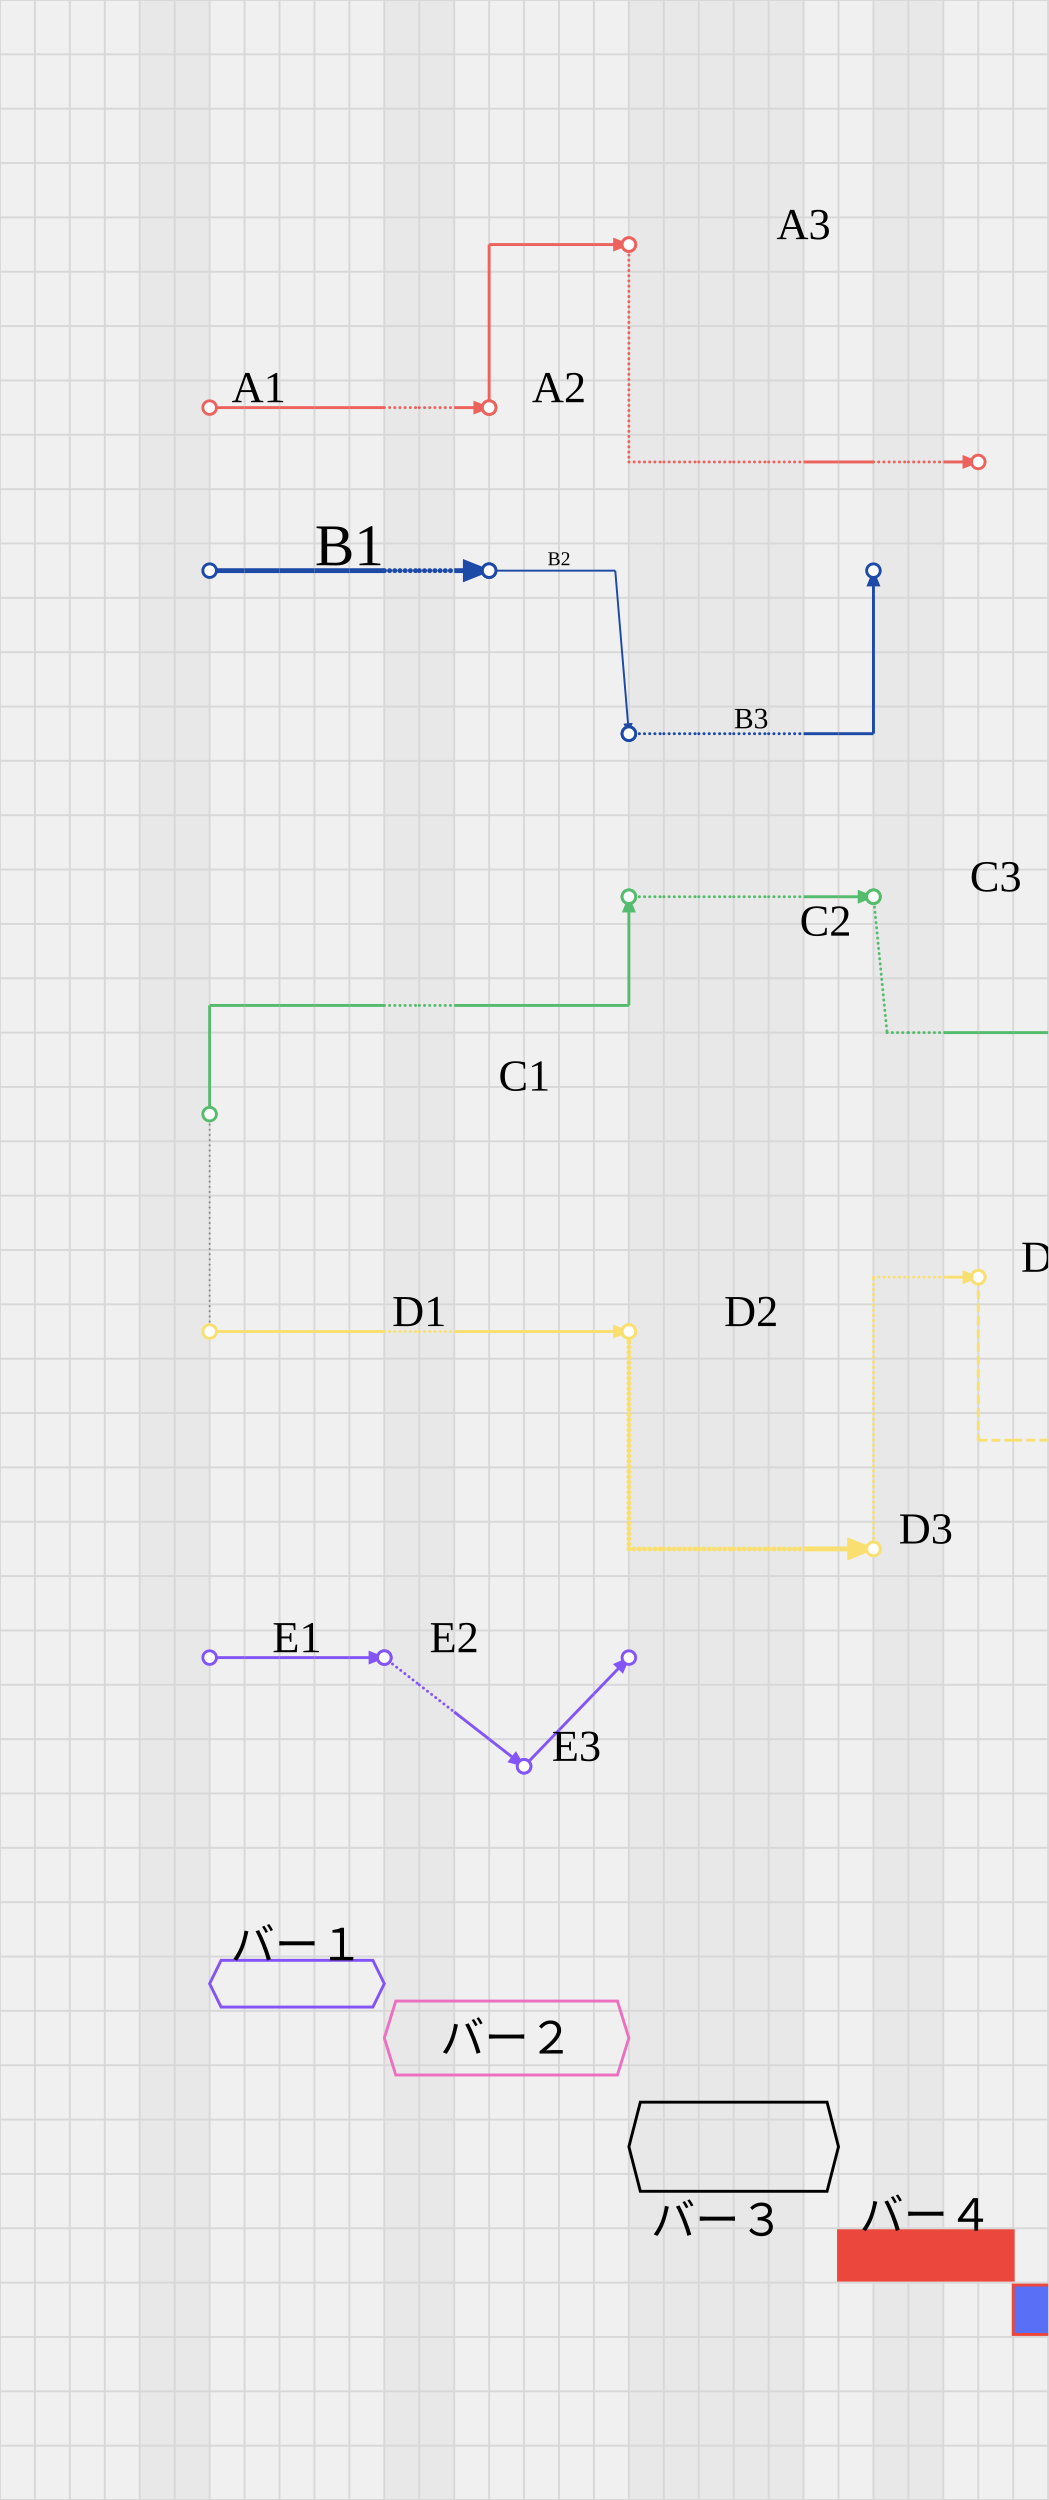
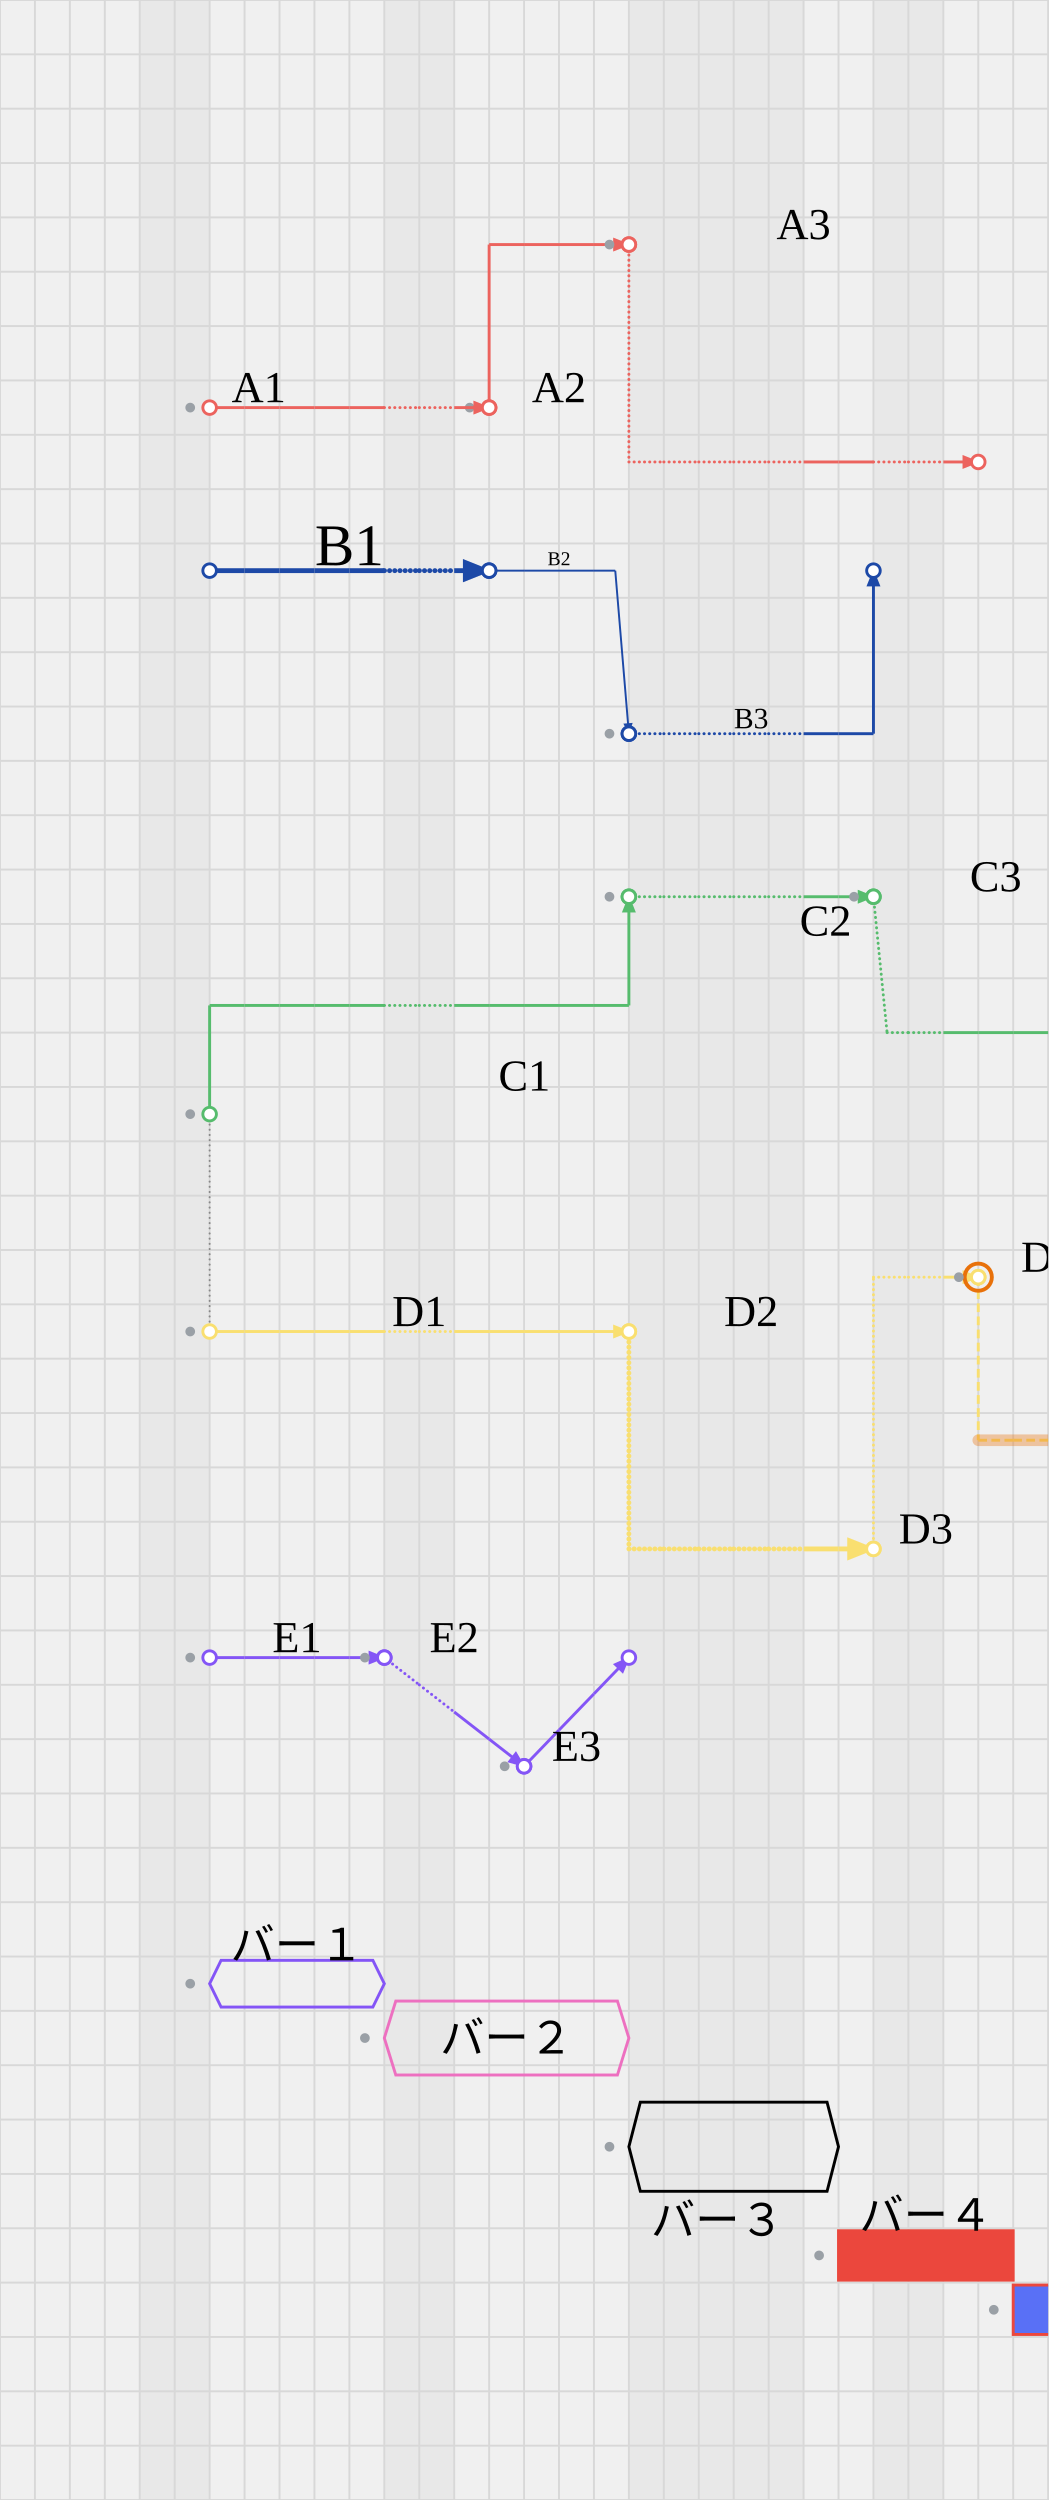
<svg xmlns="http://www.w3.org/2000/svg" width="540" height="1288" viewBox="0 0 540 1288" class="plot-svg">
  <defs>
    <clipPath id="plot-clip">
      <rect x="0" y="0" width="540" height="1288" />
    </clipPath>
    <marker id="arw-ec635e" viewBox="0 0 10 10" refX="9" refY="5" markerWidth="6" markerHeight="6" orient="auto-start-reverse" markerUnits="strokeWidth">
      <path d="M 0 1 L 10 5 L 0 9 z" fill="#ec635e" />
    </marker>
    <marker id="arw-f9df70" viewBox="0 0 10 10" refX="9" refY="5" markerWidth="6" markerHeight="6" orient="auto-start-reverse" markerUnits="strokeWidth">
      <path d="M 0 1 L 10 5 L 0 9 z" fill="#f9df70" />
    </marker>
    <marker id="arw-8455f6" viewBox="0 0 10 10" refX="9" refY="5" markerWidth="6" markerHeight="6" orient="auto-start-reverse" markerUnits="strokeWidth">
      <path d="M 0 1 L 10 5 L 0 9 z" fill="#8455f6" />
    </marker>
    <marker id="arw-ed70c0" viewBox="0 0 10 10" refX="9" refY="5" markerWidth="6" markerHeight="6" orient="auto-start-reverse" markerUnits="strokeWidth">
      <path d="M 0 1 L 10 5 L 0 9 z" fill="#ed70c0" />
    </marker>
    <marker id="arw-000000" viewBox="0 0 10 10" refX="9" refY="5" markerWidth="6" markerHeight="6" orient="auto-start-reverse" markerUnits="strokeWidth">
      <path d="M 0 1 L 10 5 L 0 9 z" fill="#000000" />
    </marker>
    <marker id="arw-eb473d" viewBox="0 0 10 10" refX="9" refY="5" markerWidth="6" markerHeight="6" orient="auto-start-reverse" markerUnits="strokeWidth">
      <path d="M 0 1 L 10 5 L 0 9 z" fill="#eb473d" />
    </marker>
    <marker id="arw-56bc6d" viewBox="0 0 10 10" refX="9" refY="5" markerWidth="6" markerHeight="6" orient="auto-start-reverse" markerUnits="strokeWidth">
      <path d="M 0 1 L 10 5 L 0 9 z" fill="#56bc6d" />
    </marker>
    <marker id="arw-1d49a7" viewBox="0 0 10 10" refX="9" refY="5" markerWidth="6" markerHeight="6" orient="auto-start-reverse" markerUnits="strokeWidth">
      <path d="M 0 1 L 10 5 L 0 9 z" fill="#1d49a7" />
    </marker>
  </defs>
  <g class="bg">
    <rect x="72" y="0" width="18" height="1288" fill="#E8E8E8" class="holiday" />
    <rect x="90" y="0" width="18" height="1288" fill="#E8E8E8" class="holiday" />
    <rect x="198" y="0" width="18" height="1288" fill="#E8E8E8" class="holiday" />
    <rect x="216" y="0" width="18" height="1288" fill="#E8E8E8" class="holiday" />
    <rect x="324" y="0" width="18" height="1288" fill="#E8E8E8" class="holiday" />
    <rect x="342" y="0" width="18" height="1288" fill="#E8E8E8" class="holiday" />
    <rect x="360" y="0" width="18" height="1288" fill="#E8E8E8" class="holiday" />
    <rect x="378" y="0" width="18" height="1288" fill="#E8E8E8" class="holiday" />
    <rect x="396" y="0" width="18" height="1288" fill="#E8E8E8" class="holiday" />
    <rect x="450" y="0" width="18" height="1288" fill="#E8E8E8" class="holiday" />
    <rect x="468" y="0" width="18" height="1288" fill="#E8E8E8" class="holiday" />
    <line x1="0" y1="0" x2="0" y2="1288" stroke="#d8d8d8" stroke-width="1" />
    <line x1="18" y1="0" x2="18" y2="1288" stroke="#d8d8d8" stroke-width="1" />
    <line x1="36" y1="0" x2="36" y2="1288" stroke="#d8d8d8" stroke-width="1" />
    <line x1="54" y1="0" x2="54" y2="1288" stroke="#d8d8d8" stroke-width="1" />
    <line x1="72" y1="0" x2="72" y2="1288" stroke="#d8d8d8" stroke-width="1" />
    <line x1="90" y1="0" x2="90" y2="1288" stroke="#d8d8d8" stroke-width="1" />
    <line x1="108" y1="0" x2="108" y2="1288" stroke="#d8d8d8" stroke-width="1" />
    <line x1="126" y1="0" x2="126" y2="1288" stroke="#d8d8d8" stroke-width="1" />
    <line x1="144" y1="0" x2="144" y2="1288" stroke="#d8d8d8" stroke-width="1" />
    <line x1="162" y1="0" x2="162" y2="1288" stroke="#d8d8d8" stroke-width="1" />
    <line x1="180" y1="0" x2="180" y2="1288" stroke="#d8d8d8" stroke-width="1" />
    <line x1="198" y1="0" x2="198" y2="1288" stroke="#d8d8d8" stroke-width="1" />
    <line x1="216" y1="0" x2="216" y2="1288" stroke="#d8d8d8" stroke-width="1" />
    <line x1="234" y1="0" x2="234" y2="1288" stroke="#d8d8d8" stroke-width="1" />
    <line x1="252" y1="0" x2="252" y2="1288" stroke="#d8d8d8" stroke-width="1" />
    <line x1="270" y1="0" x2="270" y2="1288" stroke="#d8d8d8" stroke-width="1" />
    <line x1="288" y1="0" x2="288" y2="1288" stroke="#d8d8d8" stroke-width="1" />
    <line x1="306" y1="0" x2="306" y2="1288" stroke="#d8d8d8" stroke-width="1" />
    <line x1="324" y1="0" x2="324" y2="1288" stroke="#d8d8d8" stroke-width="1" />
    <line x1="342" y1="0" x2="342" y2="1288" stroke="#d8d8d8" stroke-width="1" />
    <line x1="360" y1="0" x2="360" y2="1288" stroke="#d8d8d8" stroke-width="1" />
    <line x1="378" y1="0" x2="378" y2="1288" stroke="#d8d8d8" stroke-width="1" />
    <line x1="396" y1="0" x2="396" y2="1288" stroke="#d8d8d8" stroke-width="1" />
    <line x1="414" y1="0" x2="414" y2="1288" stroke="#d8d8d8" stroke-width="1" />
    <line x1="432" y1="0" x2="432" y2="1288" stroke="#d8d8d8" stroke-width="1" />
    <line x1="450" y1="0" x2="450" y2="1288" stroke="#d8d8d8" stroke-width="1" />
    <line x1="468" y1="0" x2="468" y2="1288" stroke="#d8d8d8" stroke-width="1" />
    <line x1="486" y1="0" x2="486" y2="1288" stroke="#d8d8d8" stroke-width="1" />
    <line x1="504" y1="0" x2="504" y2="1288" stroke="#d8d8d8" stroke-width="1" />
    <line x1="522" y1="0" x2="522" y2="1288" stroke="#d8d8d8" stroke-width="1" />
    <line x1="540" y1="0" x2="540" y2="1288" stroke="#d8d8d8" stroke-width="1" />
    <line x1="0" y1="0" x2="540" y2="0" stroke="#d8d8d8" stroke-width="1" />
    <line x1="0" y1="28" x2="540" y2="28" stroke="#d8d8d8" stroke-width="1" />
    <line x1="0" y1="56" x2="540" y2="56" stroke="#d8d8d8" stroke-width="1" />
    <line x1="0" y1="84" x2="540" y2="84" stroke="#d8d8d8" stroke-width="1" />
    <line x1="0" y1="112" x2="540" y2="112" stroke="#d8d8d8" stroke-width="1" />
    <line x1="0" y1="140" x2="540" y2="140" stroke="#d8d8d8" stroke-width="1" />
    <line x1="0" y1="168" x2="540" y2="168" stroke="#d8d8d8" stroke-width="1" />
    <line x1="0" y1="196" x2="540" y2="196" stroke="#d8d8d8" stroke-width="1" />
    <line x1="0" y1="224" x2="540" y2="224" stroke="#d8d8d8" stroke-width="1" />
    <line x1="0" y1="252" x2="540" y2="252" stroke="#d8d8d8" stroke-width="1" />
    <line x1="0" y1="280" x2="540" y2="280" stroke="#d8d8d8" stroke-width="1" />
    <line x1="0" y1="308" x2="540" y2="308" stroke="#d8d8d8" stroke-width="1" />
    <line x1="0" y1="336" x2="540" y2="336" stroke="#d8d8d8" stroke-width="1" />
    <line x1="0" y1="364" x2="540" y2="364" stroke="#d8d8d8" stroke-width="1" />
    <line x1="0" y1="392" x2="540" y2="392" stroke="#d8d8d8" stroke-width="1" />
    <line x1="0" y1="420" x2="540" y2="420" stroke="#d8d8d8" stroke-width="1" />
    <line x1="0" y1="448" x2="540" y2="448" stroke="#d8d8d8" stroke-width="1" />
    <line x1="0" y1="476" x2="540" y2="476" stroke="#d8d8d8" stroke-width="1" />
    <line x1="0" y1="504" x2="540" y2="504" stroke="#d8d8d8" stroke-width="1" />
    <line x1="0" y1="532" x2="540" y2="532" stroke="#d8d8d8" stroke-width="1" />
    <line x1="0" y1="560" x2="540" y2="560" stroke="#d8d8d8" stroke-width="1" />
    <line x1="0" y1="588" x2="540" y2="588" stroke="#d8d8d8" stroke-width="1" />
    <line x1="0" y1="616" x2="540" y2="616" stroke="#d8d8d8" stroke-width="1" />
    <line x1="0" y1="644" x2="540" y2="644" stroke="#d8d8d8" stroke-width="1" />
    <line x1="0" y1="672" x2="540" y2="672" stroke="#d8d8d8" stroke-width="1" />
    <line x1="0" y1="700" x2="540" y2="700" stroke="#d8d8d8" stroke-width="1" />
    <line x1="0" y1="728" x2="540" y2="728" stroke="#d8d8d8" stroke-width="1" />
    <line x1="0" y1="756" x2="540" y2="756" stroke="#d8d8d8" stroke-width="1" />
    <line x1="0" y1="784" x2="540" y2="784" stroke="#d8d8d8" stroke-width="1" />
    <line x1="0" y1="812" x2="540" y2="812" stroke="#d8d8d8" stroke-width="1" />
    <line x1="0" y1="840" x2="540" y2="840" stroke="#d8d8d8" stroke-width="1" />
    <line x1="0" y1="868" x2="540" y2="868" stroke="#d8d8d8" stroke-width="1" />
    <line x1="0" y1="896" x2="540" y2="896" stroke="#d8d8d8" stroke-width="1" />
    <line x1="0" y1="924" x2="540" y2="924" stroke="#d8d8d8" stroke-width="1" />
    <line x1="0" y1="952" x2="540" y2="952" stroke="#d8d8d8" stroke-width="1" />
    <line x1="0" y1="980" x2="540" y2="980" stroke="#d8d8d8" stroke-width="1" />
    <line x1="0" y1="1008" x2="540" y2="1008" stroke="#d8d8d8" stroke-width="1" />
    <line x1="0" y1="1036" x2="540" y2="1036" stroke="#d8d8d8" stroke-width="1" />
    <line x1="0" y1="1064" x2="540" y2="1064" stroke="#d8d8d8" stroke-width="1" />
    <line x1="0" y1="1092" x2="540" y2="1092" stroke="#d8d8d8" stroke-width="1" />
    <line x1="0" y1="1120" x2="540" y2="1120" stroke="#d8d8d8" stroke-width="1" />
    <line x1="0" y1="1148" x2="540" y2="1148" stroke="#d8d8d8" stroke-width="1" />
    <line x1="0" y1="1176" x2="540" y2="1176" stroke="#d8d8d8" stroke-width="1" />
    <line x1="0" y1="1204" x2="540" y2="1204" stroke="#d8d8d8" stroke-width="1" />
    <line x1="0" y1="1232" x2="540" y2="1232" stroke="#d8d8d8" stroke-width="1" />
    <line x1="0" y1="1260" x2="540" y2="1260" stroke="#d8d8d8" stroke-width="1" />
    <line x1="0" y1="1288" x2="540" y2="1288" stroke="#d8d8d8" stroke-width="1" />
  </g>
  <g class="plot" clip-path="url(#plot-clip)">
    <g class="relations">
-       <path class="relation" data-relation="関係１" d="M 108 574 L 108 686" fill="none" stroke="#888888" stroke-width="1" stroke-dasharray="0.1 2.571" stroke-linecap="round" />
+       <path class="relation est-relation" data-relation="関係１" d="M 108 574 L 108 686" fill="none" stroke="#888888" stroke-width="1" stroke-dasharray="0.1 2.571" stroke-linecap="round" />
    </g>
    <g class="proc" data-pid="nsrz7bcx8yxxrv8k3qc4i6mk">
      <path class="seg" d="M 252 210 L 252 126" fill="none" stroke="#ec635e" stroke-width="1.5" stroke-linecap="butt" />
      <path class="seg" d="M 252 126 L 270 126" fill="none" stroke="#ec635e" stroke-width="1.5" stroke-linecap="butt" />
      <path class="seg" d="M 270 126 L 288 126" fill="none" stroke="#ec635e" stroke-width="1.5" stroke-linecap="butt" />
      <path class="seg" d="M 288 126 L 306 126" fill="none" stroke="#ec635e" stroke-width="1.5" stroke-linecap="butt" />
      <path class="seg" d="M 306 126 L 324 126" fill="none" stroke="#ec635e" stroke-width="1.5" stroke-linecap="butt" marker-end="url(#arw-ec635e)" />
      <path class="corner" d="M 252 210 L 252 131.631 Q 252 126 257.631 126 L 324 126" fill="none" stroke="none" />
      <circle class="node node-start" cx="252" cy="210" r="3.5" fill="#ffffff" stroke="#ec635e" stroke-width="1.5" />
      <circle class="node node-end" cx="324" cy="126" r="3.5" fill="#ffffff" stroke="#ec635e" stroke-width="1.5" />
      <text class="pname" x="288" y="207.2" font-size="22.847" font-weight="normal" fill="#000000" text-anchor="middle">A2</text>
+       <g class="est-mark" aria-hidden="true">
+         <circle class="est-dot-pdf" cx="242" cy="210" r="2.5" fill="#9aa0a6" stroke="none" />
+       </g>
    </g>
    <g class="proc" data-pid="dk8trfwvr4zzrgf6eph3zp81">
      <path class="seg" d="M 108 686 L 108 686" fill="none" stroke="#f9df70" stroke-width="1.5" stroke-linecap="butt" />
      <path class="seg" d="M 108 686 L 126 686" fill="none" stroke="#f9df70" stroke-width="1.5" stroke-linecap="butt" />
      <path class="seg" d="M 126 686 L 144 686" fill="none" stroke="#f9df70" stroke-width="1.5" stroke-linecap="butt" />
      <path class="seg" d="M 144 686 L 162 686" fill="none" stroke="#f9df70" stroke-width="1.5" stroke-linecap="butt" />
      <path class="seg" d="M 162 686 L 180 686" fill="none" stroke="#f9df70" stroke-width="1.5" stroke-linecap="butt" />
      <path class="seg" d="M 180 686 L 198 686" fill="none" stroke="#f9df70" stroke-width="1.5" stroke-linecap="butt" />
      <path class="seg" d="M 198 686 L 216 686" fill="none" stroke="#f9df70" stroke-width="1.5" stroke-linecap="round" stroke-dasharray="0.1 2.571" />
      <path class="seg" d="M 216 686 L 234 686" fill="none" stroke="#f9df70" stroke-width="1.5" stroke-linecap="round" stroke-dasharray="0.1 2.571" />
      <path class="seg" d="M 234 686 L 252 686" fill="none" stroke="#f9df70" stroke-width="1.5" stroke-linecap="butt" />
      <path class="seg" d="M 252 686 L 270 686" fill="none" stroke="#f9df70" stroke-width="1.5" stroke-linecap="butt" />
      <path class="seg" d="M 270 686 L 288 686" fill="none" stroke="#f9df70" stroke-width="1.5" stroke-linecap="butt" />
      <path class="seg" d="M 288 686 L 306 686" fill="none" stroke="#f9df70" stroke-width="1.5" stroke-linecap="butt" />
      <path class="seg" d="M 306 686 L 324 686" fill="none" stroke="#f9df70" stroke-width="1.5" stroke-linecap="butt" />
      <path class="seg" d="M 324 686 L 324 686" fill="none" stroke="#f9df70" stroke-width="1.5" stroke-linecap="butt" marker-end="url(#arw-f9df70)" />
      <path class="corner" d="M 108 686 L 108 686 L 324 686 L 324 686" fill="none" stroke="none" />
      <circle class="node node-start" cx="108" cy="686" r="3.5" fill="#ffffff" stroke="#f9df70" stroke-width="1.5" />
      <circle class="node node-end" cx="324" cy="686" r="3.5" fill="#ffffff" stroke="#f9df70" stroke-width="1.5" />
      <text class="pname" x="216" y="683.2" font-size="22.847" font-weight="normal" fill="#000000" text-anchor="middle">D1</text>
+       <g class="est-mark" aria-hidden="true">
+         <circle class="est-dot-pdf" cx="98" cy="686" r="2.5" fill="#9aa0a6" stroke="none" />
+       </g>
    </g>
    <g class="proc" data-pid="oto4dg5opkvf736ru8taatv6">
      <path class="seg" d="M 108 854 L 126 854" fill="none" stroke="#8455f6" stroke-width="1.5" stroke-linecap="butt" />
      <path class="seg" d="M 126 854 L 144 854" fill="none" stroke="#8455f6" stroke-width="1.5" stroke-linecap="butt" />
      <path class="seg" d="M 144 854 L 162 854" fill="none" stroke="#8455f6" stroke-width="1.5" stroke-linecap="butt" />
      <path class="seg" d="M 162 854 L 180 854" fill="none" stroke="#8455f6" stroke-width="1.5" stroke-linecap="butt" />
      <path class="seg" d="M 180 854 L 198 854" fill="none" stroke="#8455f6" stroke-width="1.5" stroke-linecap="butt" marker-end="url(#arw-8455f6)" />
      <circle class="node node-start" cx="108" cy="854" r="3.5" fill="#ffffff" stroke="#8455f6" stroke-width="1.5" />
      <circle class="node node-end" cx="198" cy="854" r="3.5" fill="#ffffff" stroke="#8455f6" stroke-width="1.5" />
      <text class="pname" x="153" y="851.2" font-size="22.847" font-weight="normal" fill="#000000" text-anchor="middle">E1</text>
+       <g class="est-mark" aria-hidden="true">
+         <circle class="est-dot-pdf" cx="98" cy="854" r="2.5" fill="#9aa0a6" stroke="none" />
+       </g>
    </g>
    <g class="proc" data-pid="syrtgn50pfeh2x56y8pycl0i">
      <path class="seg" d="M 198 854 L 216 868" fill="none" stroke="#8455f6" stroke-width="1.5" stroke-linecap="round" stroke-dasharray="0.1 2.571" />
      <path class="seg" d="M 216 868 L 234 882" fill="none" stroke="#8455f6" stroke-width="1.5" stroke-linecap="round" stroke-dasharray="0.1 2.571" />
      <path class="seg" d="M 234 882 L 252 896" fill="none" stroke="#8455f6" stroke-width="1.5" stroke-linecap="butt" />
      <path class="seg" d="M 252 896 L 270 910" fill="none" stroke="#8455f6" stroke-width="1.5" stroke-linecap="butt" marker-end="url(#arw-8455f6)" />
      <circle class="node node-start" cx="198" cy="854" r="3.5" fill="#ffffff" stroke="#8455f6" stroke-width="1.5" />
      <circle class="node node-end" cx="270" cy="910" r="3.5" fill="#ffffff" stroke="#8455f6" stroke-width="1.5" />
      <text class="pname" x="234" y="851.2" font-size="22.847" font-weight="normal" fill="#000000" text-anchor="middle">E2</text>
+       <g class="est-mark" aria-hidden="true">
+         <circle class="est-dot-pdf" cx="188" cy="854" r="2.5" fill="#9aa0a6" stroke="none" />
+       </g>
    </g>
    <g class="proc" data-pid="s1u0md6momgam2gd5wvdn4ys">
      <path class="seg" d="M 270 910 L 288 891.333" fill="none" stroke="#8455f6" stroke-width="1.5" stroke-linecap="butt" />
      <path class="seg" d="M 288 891.333 L 306 872.667" fill="none" stroke="#8455f6" stroke-width="1.5" stroke-linecap="butt" />
      <path class="seg" d="M 306 872.667 L 324 854" fill="none" stroke="#8455f6" stroke-width="1.5" stroke-linecap="butt" marker-end="url(#arw-8455f6)" />
      <circle class="node node-start" cx="270" cy="910" r="3.5" fill="#ffffff" stroke="#8455f6" stroke-width="1.5" />
      <circle class="node node-end" cx="324" cy="854" r="3.5" fill="#ffffff" stroke="#8455f6" stroke-width="1.5" />
      <text class="pname" x="297" y="907.2" font-size="22.847" font-weight="normal" fill="#000000" text-anchor="middle">E3</text>
+       <g class="est-mark" aria-hidden="true">
+         <circle class="est-dot-pdf" cx="260" cy="910" r="2.5" fill="#9aa0a6" stroke="none" />
+       </g>
    </g>
    <g class="proc" data-pid="bjwmumxcko7gc9z8xszbmeg1">
      <polygon class="shape" points="198,1050 203.904,1030.96 318.096,1030.96 324,1050 318.096,1069.04 203.904,1069.04" fill="none" stroke="#ed70c0" stroke-width="1.5" />
      <text class="pname" x="261" y="1057.996" font-size="22.847" font-weight="normal" fill="#000000" text-anchor="middle">バー２</text>
+       <g class="est-mark" aria-hidden="true">
+         <circle class="est-dot-pdf" cx="188" cy="1050" r="2.5" fill="#9aa0a6" stroke="none" />
+       </g>
    </g>
    <g class="proc" data-pid="d8gth038ou5z9sdqsws41f4a">
      <polygon class="shape" points="324,1106 329.904,1083.04 426.096,1083.04 432,1106 426.096,1128.96 329.904,1128.96" fill="none" stroke="#000000" stroke-width="1.5" />
      <text class="pname" x="335.34" y="1151.807" font-size="22.847" font-weight="normal" fill="#000000" text-anchor="start">バー３</text>
+       <g class="est-mark" aria-hidden="true">
+         <circle class="est-dot-pdf" cx="314" cy="1106" r="2.5" fill="#9aa0a6" stroke="none" />
+       </g>
    </g>
    <g class="proc" data-pid="wrrlfamddutxks0rs546w6hp">
      <rect class="shape" x="432" y="1149.274" width="90" height="25.452" fill="#eb473d" stroke="#eb473d" stroke-width="1.5" />
      <text class="pname" x="477" y="1149.274" font-size="22.847" font-weight="normal" fill="#000000" text-anchor="middle">バー４</text>
+       <g class="est-mark" aria-hidden="true">
+         <circle class="est-dot-pdf" cx="422" cy="1162" r="2.5" fill="#9aa0a6" stroke="none" />
+       </g>
    </g>
    <g class="proc" data-pid="xrtojb94udpfhnqjb10fxoyb">
      <rect class="shape" x="522" y="1177.274" width="108" height="25.452" fill="#5970f6" stroke="#eb473d" stroke-width="1.5" />
      <text class="pname" x="576" y="1177.274" font-size="22.847" font-weight="normal" fill="#000000" text-anchor="middle">バー５</text>
+       <g class="est-mark" aria-hidden="true">
+         <circle class="est-dot-pdf" cx="512" cy="1190" r="2.5" fill="#9aa0a6" stroke="none" />
+       </g>
    </g>
    <g class="proc" data-pid="bpu1c9j31oy0l3t0ejaasr8y">
      <path class="seg" d="M 324 462 L 324 462" fill="none" stroke="#56bc6d" stroke-width="1.5" stroke-linecap="round" stroke-dasharray="0.1 2.571" />
      <path class="seg" d="M 324 462 L 342 462" fill="none" stroke="#56bc6d" stroke-width="1.5" stroke-linecap="round" stroke-dasharray="0.1 2.571" />
      <path class="seg" d="M 342 462 L 360 462" fill="none" stroke="#56bc6d" stroke-width="1.5" stroke-linecap="round" stroke-dasharray="0.1 2.571" />
      <path class="seg" d="M 360 462 L 378 462" fill="none" stroke="#56bc6d" stroke-width="1.5" stroke-linecap="round" stroke-dasharray="0.1 2.571" />
      <path class="seg" d="M 378 462 L 396 462" fill="none" stroke="#56bc6d" stroke-width="1.5" stroke-linecap="round" stroke-dasharray="0.1 2.571" />
      <path class="seg" d="M 396 462 L 414 462" fill="none" stroke="#56bc6d" stroke-width="1.5" stroke-linecap="round" stroke-dasharray="0.1 2.571" />
      <path class="seg" d="M 414 462 L 432 462" fill="none" stroke="#56bc6d" stroke-width="1.5" stroke-linecap="butt" />
      <path class="seg" d="M 432 462 L 450 462" fill="none" stroke="#56bc6d" stroke-width="1.5" stroke-linecap="butt" />
      <path class="seg" d="M 450 462 L 450 462" fill="none" stroke="#56bc6d" stroke-width="1.5" stroke-linecap="butt" marker-end="url(#arw-56bc6d)" />
      <path class="corner" d="M 324 462 L 324 462 L 450 462 L 450 462" fill="none" stroke="none" />
      <circle class="node node-start" cx="324" cy="462" r="3.5" fill="#ffffff" stroke="#56bc6d" stroke-width="1.5" />
      <circle class="node node-end" cx="450" cy="462" r="3.5" fill="#ffffff" stroke="#56bc6d" stroke-width="1.5" />
      <text class="pname" x="438.66" y="482.047" font-size="22.847" font-weight="normal" fill="#000000" text-anchor="end">C2</text>
+       <g class="est-mark" aria-hidden="true">
+         <circle class="est-dot-pdf" cx="314" cy="462" r="2.5" fill="#9aa0a6" stroke="none" />
+       </g>
    </g>
    <g class="proc" data-pid="ugy4sphon1sz8n5udbza6ozz">
      <path class="seg" d="M 450 798 L 450 658" fill="none" stroke="#f9df70" stroke-width="1.5" stroke-linecap="round" stroke-dasharray="0.1 2.571" />
      <path class="seg" d="M 450 658 L 468 658" fill="none" stroke="#f9df70" stroke-width="1.5" stroke-linecap="round" stroke-dasharray="0.1 2.571" />
      <path class="seg" d="M 468 658 L 486 658" fill="none" stroke="#f9df70" stroke-width="1.5" stroke-linecap="round" stroke-dasharray="0.1 2.571" />
      <path class="seg" d="M 486 658 L 504 658" fill="none" stroke="#f9df70" stroke-width="1.5" stroke-linecap="butt" />
      <path class="seg" d="M 504 658 L 504 658" fill="none" stroke="#f9df70" stroke-width="1.5" stroke-linecap="butt" marker-end="url(#arw-f9df70)" />
      <path class="corner" d="M 450 798 L 450 663.631 Q 450 658 455.631 658 L 504 658 L 504 658" fill="none" stroke="none" />
      <circle class="node node-start" cx="450" cy="798" r="3.5" fill="#ffffff" stroke="#f9df70" stroke-width="1.5" />
      <circle class="node node-end" cx="504" cy="658" r="3.5" fill="#ffffff" stroke="#f9df70" stroke-width="1.5" />
      <text class="pname" x="477" y="795.2" font-size="22.847" font-weight="normal" fill="#000000" text-anchor="middle">D3</text>
+       <g class="est-mark" aria-hidden="true">
+         <circle class="est-dot-pdf" cx="440" cy="798" r="2.5" fill="#9aa0a6" stroke="none" />
+       </g>
    </g>
    <g class="proc estimated" data-pid="t00an4117fvj98tp203tgn4s" data-estimated="gate の中間ノードの行">
      <path class="seg" d="M 504 658 L 504 742" fill="none" stroke="#f9df70" stroke-width="1.5" stroke-linecap="butt" stroke-dasharray="4.5 2.25" />
      <path class="seg" d="M 504 742 L 522 742" fill="none" stroke="#f9df70" stroke-width="1.5" stroke-linecap="butt" stroke-dasharray="4.5 2.25" />
      <path class="seg" d="M 522 742 L 540 742" fill="none" stroke="#f9df70" stroke-width="1.5" stroke-linecap="butt" stroke-dasharray="4.5 2.25" />
      <path class="seg" d="M 540 742 L 558 742" fill="none" stroke="#f9df70" stroke-width="1.5" stroke-linecap="butt" stroke-dasharray="4.5 2.25" />
      <path class="seg" d="M 558 742 L 576 742" fill="none" stroke="#f9df70" stroke-width="1.5" stroke-linecap="butt" stroke-dasharray="4.5 2.25" />
      <path class="seg" d="M 576 742 L 576 714" fill="none" stroke="#f9df70" stroke-width="1.5" stroke-linecap="butt" stroke-dasharray="4.5 2.25" marker-end="url(#arw-f9df70)" />
      <path class="corner" d="M 504 658 L 504 736.369 Q 504 742 509.631 742 L 570.369 742 Q 576 742 576 736.369 L 576 714" fill="none" stroke="none" />
      <circle class="node node-start" cx="504" cy="658" r="3.5" fill="#ffffff" stroke="#f9df70" stroke-width="1.5" />
      <circle class="node node-end" cx="576" cy="714" r="3.5" fill="#ffffff" stroke="#f9df70" stroke-width="1.5" />
      <text class="pname" x="540" y="655.2" font-size="22.847" font-weight="normal" fill="#000000" text-anchor="middle">D4</text>
+       <g class="est-mark" aria-hidden="true">
+         <path class="est-line" d="M 504 742 L 576 742" fill="none" stroke="#e8710a" stroke-width="6" stroke-linecap="round" opacity="0.35" />
+         <g class="est-tag">
+           <rect x="544" y="727.48" width="55.219" height="13.52" rx="2" fill="#e8710a" opacity="0.92" />
+           <text x="548" y="734" font-size="9.52" fill="#ffffff" font-weight="bold">行 27 は推定</text>
+         </g>
+         <circle class="est-dot" cx="504" cy="658" r="7" fill="none" stroke="#e8710a" stroke-width="2" />
+         <circle class="est-dot-pdf" cx="494" cy="658" r="2.5" fill="#9aa0a6" stroke="none" />
+       </g>
    </g>
    <g class="proc" data-pid="f3m0ajg94pgnrppjx9y89c0p">
      <path class="seg" d="M 450 462 L 457.02 532" fill="none" stroke="#56bc6d" stroke-width="1.5" stroke-linecap="round" stroke-dasharray="0.1 2.571" />
      <path class="seg" d="M 457.02 532 L 468 532" fill="none" stroke="#56bc6d" stroke-width="1.5" stroke-linecap="round" stroke-dasharray="0.1 2.571" />
      <path class="seg" d="M 468 532 L 486 532" fill="none" stroke="#56bc6d" stroke-width="1.5" stroke-linecap="round" stroke-dasharray="0.1 2.571" />
      <path class="seg" d="M 486 532 L 504 532" fill="none" stroke="#56bc6d" stroke-width="1.5" stroke-linecap="butt" />
      <path class="seg" d="M 504 532 L 522 532" fill="none" stroke="#56bc6d" stroke-width="1.5" stroke-linecap="butt" />
      <path class="seg" d="M 522 532 L 540 532" fill="none" stroke="#56bc6d" stroke-width="1.5" stroke-linecap="butt" />
      <path class="seg" d="M 540 532 L 558 532" fill="none" stroke="#56bc6d" stroke-width="1.5" stroke-linecap="butt" />
      <path class="seg" d="M 558 532 L 568.98 532" fill="none" stroke="#56bc6d" stroke-width="1.5" stroke-linecap="butt" />
      <path class="seg" d="M 568.98 532 L 576 602" fill="none" stroke="#56bc6d" stroke-width="1.5" stroke-linecap="butt" />
      <path class="corner" d="M 450 462 L 456.458 526.397 Q 457.02 532 462.651 532 L 563.349 532 Q 568.98 532 569.542 537.603 L 576 602" fill="none" stroke="none" />
      <circle class="node node-start" cx="450" cy="462" r="3.5" fill="#ffffff" stroke="#56bc6d" stroke-width="1.5" />
      <circle class="node node-end" cx="576" cy="602" r="3.5" fill="#ffffff" stroke="#56bc6d" stroke-width="1.5" />
      <text class="pname" x="513" y="459.2" font-size="22.847" font-weight="normal" fill="#000000" text-anchor="middle">C3</text>
+       <g class="est-mark" aria-hidden="true">
+         <circle class="est-dot-pdf" cx="440" cy="462" r="2.5" fill="#9aa0a6" stroke="none" />
+       </g>
    </g>
    <g class="proc" data-pid="bc932lgd0bvzc2rzqla02v79">
      <polygon class="shape" points="108,1022 113.904,1009.96 192.096,1009.96 198,1022 192.096,1034.04 113.904,1034.04" fill="none" stroke="#8455f6" stroke-width="1.5" />
      <text class="pname" x="153" y="1009.96" font-size="22.847" font-weight="normal" fill="#000000" text-anchor="middle">バー１</text>
+       <g class="est-mark" aria-hidden="true">
+         <circle class="est-dot-pdf" cx="98" cy="1022" r="2.5" fill="#9aa0a6" stroke="none" />
+       </g>
    </g>
    <g class="proc" data-pid="kxns99694trihve026c89fzq">
      <path class="seg" d="M 324 686 L 324 798" fill="none" stroke="#f9df70" stroke-width="2.5" stroke-linecap="round" stroke-dasharray="0.1 2.571" />
      <path class="seg" d="M 324 798 L 342 798" fill="none" stroke="#f9df70" stroke-width="2.5" stroke-linecap="round" stroke-dasharray="0.1 2.571" />
      <path class="seg" d="M 342 798 L 360 798" fill="none" stroke="#f9df70" stroke-width="2.5" stroke-linecap="round" stroke-dasharray="0.1 2.571" />
      <path class="seg" d="M 360 798 L 378 798" fill="none" stroke="#f9df70" stroke-width="2.5" stroke-linecap="round" stroke-dasharray="0.1 2.571" />
      <path class="seg" d="M 378 798 L 396 798" fill="none" stroke="#f9df70" stroke-width="2.5" stroke-linecap="round" stroke-dasharray="0.1 2.571" />
      <path class="seg" d="M 396 798 L 414 798" fill="none" stroke="#f9df70" stroke-width="2.5" stroke-linecap="round" stroke-dasharray="0.1 2.571" />
      <path class="seg" d="M 414 798 L 432 798" fill="none" stroke="#f9df70" stroke-width="2.5" stroke-linecap="butt" />
      <path class="seg" d="M 432 798 L 450 798" fill="none" stroke="#f9df70" stroke-width="2.5" stroke-linecap="butt" />
      <path class="seg" d="M 450 798 L 450 798" fill="none" stroke="#f9df70" stroke-width="2.5" stroke-linecap="butt" marker-end="url(#arw-f9df70)" />
      <path class="corner" d="M 324 686 L 324 792.369 Q 324 798 329.631 798 L 450 798 L 450 798" fill="none" stroke="none" />
      <circle class="node node-start" cx="324" cy="686" r="3.5" fill="#ffffff" stroke="#f9df70" stroke-width="1.5" />
      <circle class="node node-end" cx="450" cy="798" r="3.5" fill="#ffffff" stroke="#f9df70" stroke-width="1.5" />
      <text class="pname" x="387" y="683.2" font-size="22.847" font-weight="normal" fill="#000000" text-anchor="middle">D2</text>
    </g>
    <g class="proc" data-pid="k1aj014iomirmgxghw4mx34c">
      <path class="seg" d="M 252 294 L 270 294" fill="none" stroke="#1d49a7" stroke-width="1" stroke-linecap="butt" />
      <path class="seg" d="M 270 294 L 288 294" fill="none" stroke="#1d49a7" stroke-width="1" stroke-linecap="butt" />
      <path class="seg" d="M 288 294 L 306 294" fill="none" stroke="#1d49a7" stroke-width="1" stroke-linecap="butt" />
      <path class="seg" d="M 306 294 L 316.98 294" fill="none" stroke="#1d49a7" stroke-width="1" stroke-linecap="butt" />
      <path class="seg" d="M 316.98 294 L 324 378" fill="none" stroke="#1d49a7" stroke-width="1" stroke-linecap="butt" marker-end="url(#arw-1d49a7)" />
      <path class="corner" d="M 252 294 L 311.349 294 Q 316.98 294 317.449 299.611 L 324 378" fill="none" stroke="none" />
      <circle class="node node-start" cx="252" cy="294" r="3.5" fill="#ffffff" stroke="#1d49a7" stroke-width="1.5" />
      <circle class="node node-end" cx="324" cy="378" r="3.5" fill="#ffffff" stroke="#1d49a7" stroke-width="1.5" />
      <text class="pname" x="288" y="291.2" font-size="10.154" font-weight="normal" fill="#000000" text-anchor="middle">B2</text>
    </g>
    <g class="proc" data-pid="jgkbr61byrlqgda3nwzskdhm">
      <path class="seg" d="M 324 378 L 342 378" fill="none" stroke="#1d49a7" stroke-width="1.5" stroke-linecap="round" stroke-dasharray="0.1 2.571" />
      <path class="seg" d="M 342 378 L 360 378" fill="none" stroke="#1d49a7" stroke-width="1.5" stroke-linecap="round" stroke-dasharray="0.1 2.571" />
      <path class="seg" d="M 360 378 L 378 378" fill="none" stroke="#1d49a7" stroke-width="1.5" stroke-linecap="round" stroke-dasharray="0.1 2.571" />
      <path class="seg" d="M 378 378 L 396 378" fill="none" stroke="#1d49a7" stroke-width="1.5" stroke-linecap="round" stroke-dasharray="0.1 2.571" />
      <path class="seg" d="M 396 378 L 414 378" fill="none" stroke="#1d49a7" stroke-width="1.5" stroke-linecap="round" stroke-dasharray="0.1 2.571" />
      <path class="seg" d="M 414 378 L 432 378" fill="none" stroke="#1d49a7" stroke-width="1.5" stroke-linecap="butt" />
      <path class="seg" d="M 432 378 L 450 378" fill="none" stroke="#1d49a7" stroke-width="1.5" stroke-linecap="butt" />
      <path class="seg" d="M 450 378 L 450 294" fill="none" stroke="#1d49a7" stroke-width="1.5" stroke-linecap="butt" marker-end="url(#arw-1d49a7)" />
      <path class="corner" d="M 324 378 L 444.369 378 Q 450 378 450 372.369 L 450 294" fill="none" stroke="none" />
      <circle class="node node-start" cx="324" cy="378" r="3.5" fill="#ffffff" stroke="#1d49a7" stroke-width="1.5" />
      <circle class="node node-end" cx="450" cy="294" r="3.5" fill="#ffffff" stroke="#1d49a7" stroke-width="1.5" />
      <text class="pname" x="387" y="375.2" font-size="15.231" font-weight="normal" fill="#000000" text-anchor="middle">B3</text>
+       <g class="est-mark" aria-hidden="true">
+         <circle class="est-dot-pdf" cx="314" cy="378" r="2.5" fill="#9aa0a6" stroke="none" />
+       </g>
    </g>
    <g class="proc" data-pid="rf5s48r5wvaqo8w3u2mc2ie0">
      <path class="seg" d="M 324 126 L 324 238" fill="none" stroke="#ec635e" stroke-width="1.5" stroke-linecap="round" stroke-dasharray="0.1 2.571" />
      <path class="seg" d="M 324 238 L 342 238" fill="none" stroke="#ec635e" stroke-width="1.5" stroke-linecap="round" stroke-dasharray="0.1 2.571" />
      <path class="seg" d="M 342 238 L 360 238" fill="none" stroke="#ec635e" stroke-width="1.5" stroke-linecap="round" stroke-dasharray="0.1 2.571" />
      <path class="seg" d="M 360 238 L 378 238" fill="none" stroke="#ec635e" stroke-width="1.5" stroke-linecap="round" stroke-dasharray="0.1 2.571" />
      <path class="seg" d="M 378 238 L 396 238" fill="none" stroke="#ec635e" stroke-width="1.5" stroke-linecap="round" stroke-dasharray="0.1 2.571" />
      <path class="seg" d="M 396 238 L 414 238" fill="none" stroke="#ec635e" stroke-width="1.5" stroke-linecap="round" stroke-dasharray="0.1 2.571" />
      <path class="seg" d="M 414 238 L 432 238" fill="none" stroke="#ec635e" stroke-width="1.5" stroke-linecap="butt" />
      <path class="seg" d="M 432 238 L 450 238" fill="none" stroke="#ec635e" stroke-width="1.5" stroke-linecap="butt" />
      <path class="seg" d="M 450 238 L 468 238" fill="none" stroke="#ec635e" stroke-width="1.5" stroke-linecap="round" stroke-dasharray="0.1 2.571" />
      <path class="seg" d="M 468 238 L 486 238" fill="none" stroke="#ec635e" stroke-width="1.5" stroke-linecap="round" stroke-dasharray="0.1 2.571" />
      <path class="seg" d="M 486 238 L 504 238" fill="none" stroke="#ec635e" stroke-width="1.5" stroke-linecap="butt" marker-end="url(#arw-ec635e)" />
      <path class="corner" d="M 324 126 L 324 232.369 Q 324 238 329.631 238 L 504 238" fill="none" stroke="none" />
      <circle class="node node-start" cx="324" cy="126" r="3.5" fill="#ffffff" stroke="#ec635e" stroke-width="1.5" />
      <circle class="node node-end" cx="504" cy="238" r="3.5" fill="#ffffff" stroke="#ec635e" stroke-width="1.5" />
      <text class="pname" x="414" y="123.2" font-size="22.847" font-weight="normal" fill="#000000" text-anchor="middle">A3</text>
+       <g class="est-mark" aria-hidden="true">
+         <circle class="est-dot-pdf" cx="314" cy="126" r="2.5" fill="#9aa0a6" stroke="none" />
+       </g>
    </g>
    <g class="proc" data-pid="vzo16fd1pf8yvzooqccn2cz0">
      <path class="seg" d="M 108 574 L 108 518" fill="none" stroke="#56bc6d" stroke-width="1.5" stroke-linecap="butt" />
      <path class="seg" d="M 108 518 L 126 518" fill="none" stroke="#56bc6d" stroke-width="1.5" stroke-linecap="butt" />
      <path class="seg" d="M 126 518 L 144 518" fill="none" stroke="#56bc6d" stroke-width="1.5" stroke-linecap="butt" />
      <path class="seg" d="M 144 518 L 162 518" fill="none" stroke="#56bc6d" stroke-width="1.5" stroke-linecap="butt" />
      <path class="seg" d="M 162 518 L 180 518" fill="none" stroke="#56bc6d" stroke-width="1.5" stroke-linecap="butt" />
      <path class="seg" d="M 180 518 L 198 518" fill="none" stroke="#56bc6d" stroke-width="1.5" stroke-linecap="butt" />
      <path class="seg" d="M 198 518 L 216 518" fill="none" stroke="#56bc6d" stroke-width="1.5" stroke-linecap="round" stroke-dasharray="0.1 2.571" />
      <path class="seg" d="M 216 518 L 234 518" fill="none" stroke="#56bc6d" stroke-width="1.5" stroke-linecap="round" stroke-dasharray="0.1 2.571" />
      <path class="seg" d="M 234 518 L 252 518" fill="none" stroke="#56bc6d" stroke-width="1.5" stroke-linecap="butt" />
      <path class="seg" d="M 252 518 L 270 518" fill="none" stroke="#56bc6d" stroke-width="1.5" stroke-linecap="butt" />
      <path class="seg" d="M 270 518 L 288 518" fill="none" stroke="#56bc6d" stroke-width="1.5" stroke-linecap="butt" />
      <path class="seg" d="M 288 518 L 306 518" fill="none" stroke="#56bc6d" stroke-width="1.5" stroke-linecap="butt" />
      <path class="seg" d="M 306 518 L 324 518" fill="none" stroke="#56bc6d" stroke-width="1.5" stroke-linecap="butt" />
      <path class="seg" d="M 324 518 L 324 462" fill="none" stroke="#56bc6d" stroke-width="1.5" stroke-linecap="butt" marker-end="url(#arw-56bc6d)" />
      <path class="corner" d="M 108 574 L 108 523.631 Q 108 518 113.631 518 L 318.369 518 Q 324 518 324 512.369 L 324 462" fill="none" stroke="none" />
      <circle class="node node-start" cx="108" cy="574" r="3.5" fill="#ffffff" stroke="#56bc6d" stroke-width="1.5" />
      <circle class="node node-end" cx="324" cy="462" r="3.5" fill="#ffffff" stroke="#56bc6d" stroke-width="1.5" />
      <text class="pname" x="270.153" y="561.867" font-size="22.847" font-weight="normal" fill="#000000" text-anchor="middle">C1</text>
+       <g class="est-mark" aria-hidden="true">
+         <circle class="est-dot-pdf" cx="98" cy="574" r="2.5" fill="#9aa0a6" stroke="none" />
+       </g>
    </g>
    <g class="proc" data-pid="uey9htvf2ij2zetnm3fc0ze6">
      <path class="seg" d="M 108 294 L 126 294" fill="none" stroke="#1d49a7" stroke-width="2.5" stroke-linecap="butt" />
      <path class="seg" d="M 126 294 L 144 294" fill="none" stroke="#1d49a7" stroke-width="2.5" stroke-linecap="butt" />
      <path class="seg" d="M 144 294 L 162 294" fill="none" stroke="#1d49a7" stroke-width="2.5" stroke-linecap="butt" />
      <path class="seg" d="M 162 294 L 180 294" fill="none" stroke="#1d49a7" stroke-width="2.5" stroke-linecap="butt" />
      <path class="seg" d="M 180 294 L 198 294" fill="none" stroke="#1d49a7" stroke-width="2.5" stroke-linecap="butt" />
      <path class="seg" d="M 198 294 L 216 294" fill="none" stroke="#1d49a7" stroke-width="2.5" stroke-linecap="round" stroke-dasharray="0.1 2.571" />
      <path class="seg" d="M 216 294 L 234 294" fill="none" stroke="#1d49a7" stroke-width="2.5" stroke-linecap="round" stroke-dasharray="0.1 2.571" />
      <path class="seg" d="M 234 294 L 252 294" fill="none" stroke="#1d49a7" stroke-width="2.5" stroke-linecap="butt" />
      <path class="seg" d="M 252 294 L 252 294" fill="none" stroke="#1d49a7" stroke-width="2.5" stroke-linecap="butt" marker-end="url(#arw-1d49a7)" />
      <path class="corner" d="M 108 294 L 252 294 L 252 294" fill="none" stroke="none" />
      <circle class="node node-start" cx="108" cy="294" r="3.5" fill="#ffffff" stroke="#1d49a7" stroke-width="1.5" />
      <circle class="node node-end" cx="252" cy="294" r="3.5" fill="#ffffff" stroke="#1d49a7" stroke-width="1.5" />
      <text class="pname" x="180" y="291.2" font-size="30.462" font-weight="normal" fill="#000000" text-anchor="middle">B1</text>
    </g>
    <g class="proc" data-pid="u1plk0lkn7gwl6gi62j8ny0n">
      <path class="seg" d="M 108 210 L 108 210" fill="none" stroke="#ec635e" stroke-width="1.5" stroke-linecap="butt" />
      <path class="seg" d="M 108 210 L 126 210" fill="none" stroke="#ec635e" stroke-width="1.5" stroke-linecap="butt" />
      <path class="seg" d="M 126 210 L 144 210" fill="none" stroke="#ec635e" stroke-width="1.5" stroke-linecap="butt" />
      <path class="seg" d="M 144 210 L 162 210" fill="none" stroke="#ec635e" stroke-width="1.5" stroke-linecap="butt" />
      <path class="seg" d="M 162 210 L 180 210" fill="none" stroke="#ec635e" stroke-width="1.5" stroke-linecap="butt" />
      <path class="seg" d="M 180 210 L 198 210" fill="none" stroke="#ec635e" stroke-width="1.5" stroke-linecap="butt" />
      <path class="seg" d="M 198 210 L 216 210" fill="none" stroke="#ec635e" stroke-width="1.5" stroke-linecap="round" stroke-dasharray="0.1 2.571" />
      <path class="seg" d="M 216 210 L 234 210" fill="none" stroke="#ec635e" stroke-width="1.5" stroke-linecap="round" stroke-dasharray="0.1 2.571" />
      <path class="seg" d="M 234 210 L 252 210" fill="none" stroke="#ec635e" stroke-width="1.5" stroke-linecap="butt" marker-end="url(#arw-ec635e)" />
      <path class="corner" d="M 108 210 L 108 210 L 252 210" fill="none" stroke="none" />
      <circle class="node node-start" cx="108" cy="210" r="3.5" fill="#ffffff" stroke="#ec635e" stroke-width="1.5" />
      <circle class="node node-end" cx="252" cy="210" r="3.5" fill="#ffffff" stroke="#ec635e" stroke-width="1.5" />
      <text class="pname" x="119.34" y="207.2" font-size="22.847" font-weight="normal" fill="#000000" text-anchor="start">A1</text>
+       <g class="est-mark" aria-hidden="true">
+         <circle class="est-dot-pdf" cx="98" cy="210" r="2.5" fill="#9aa0a6" stroke="none" />
+       </g>
    </g>
  </g>
</svg>
